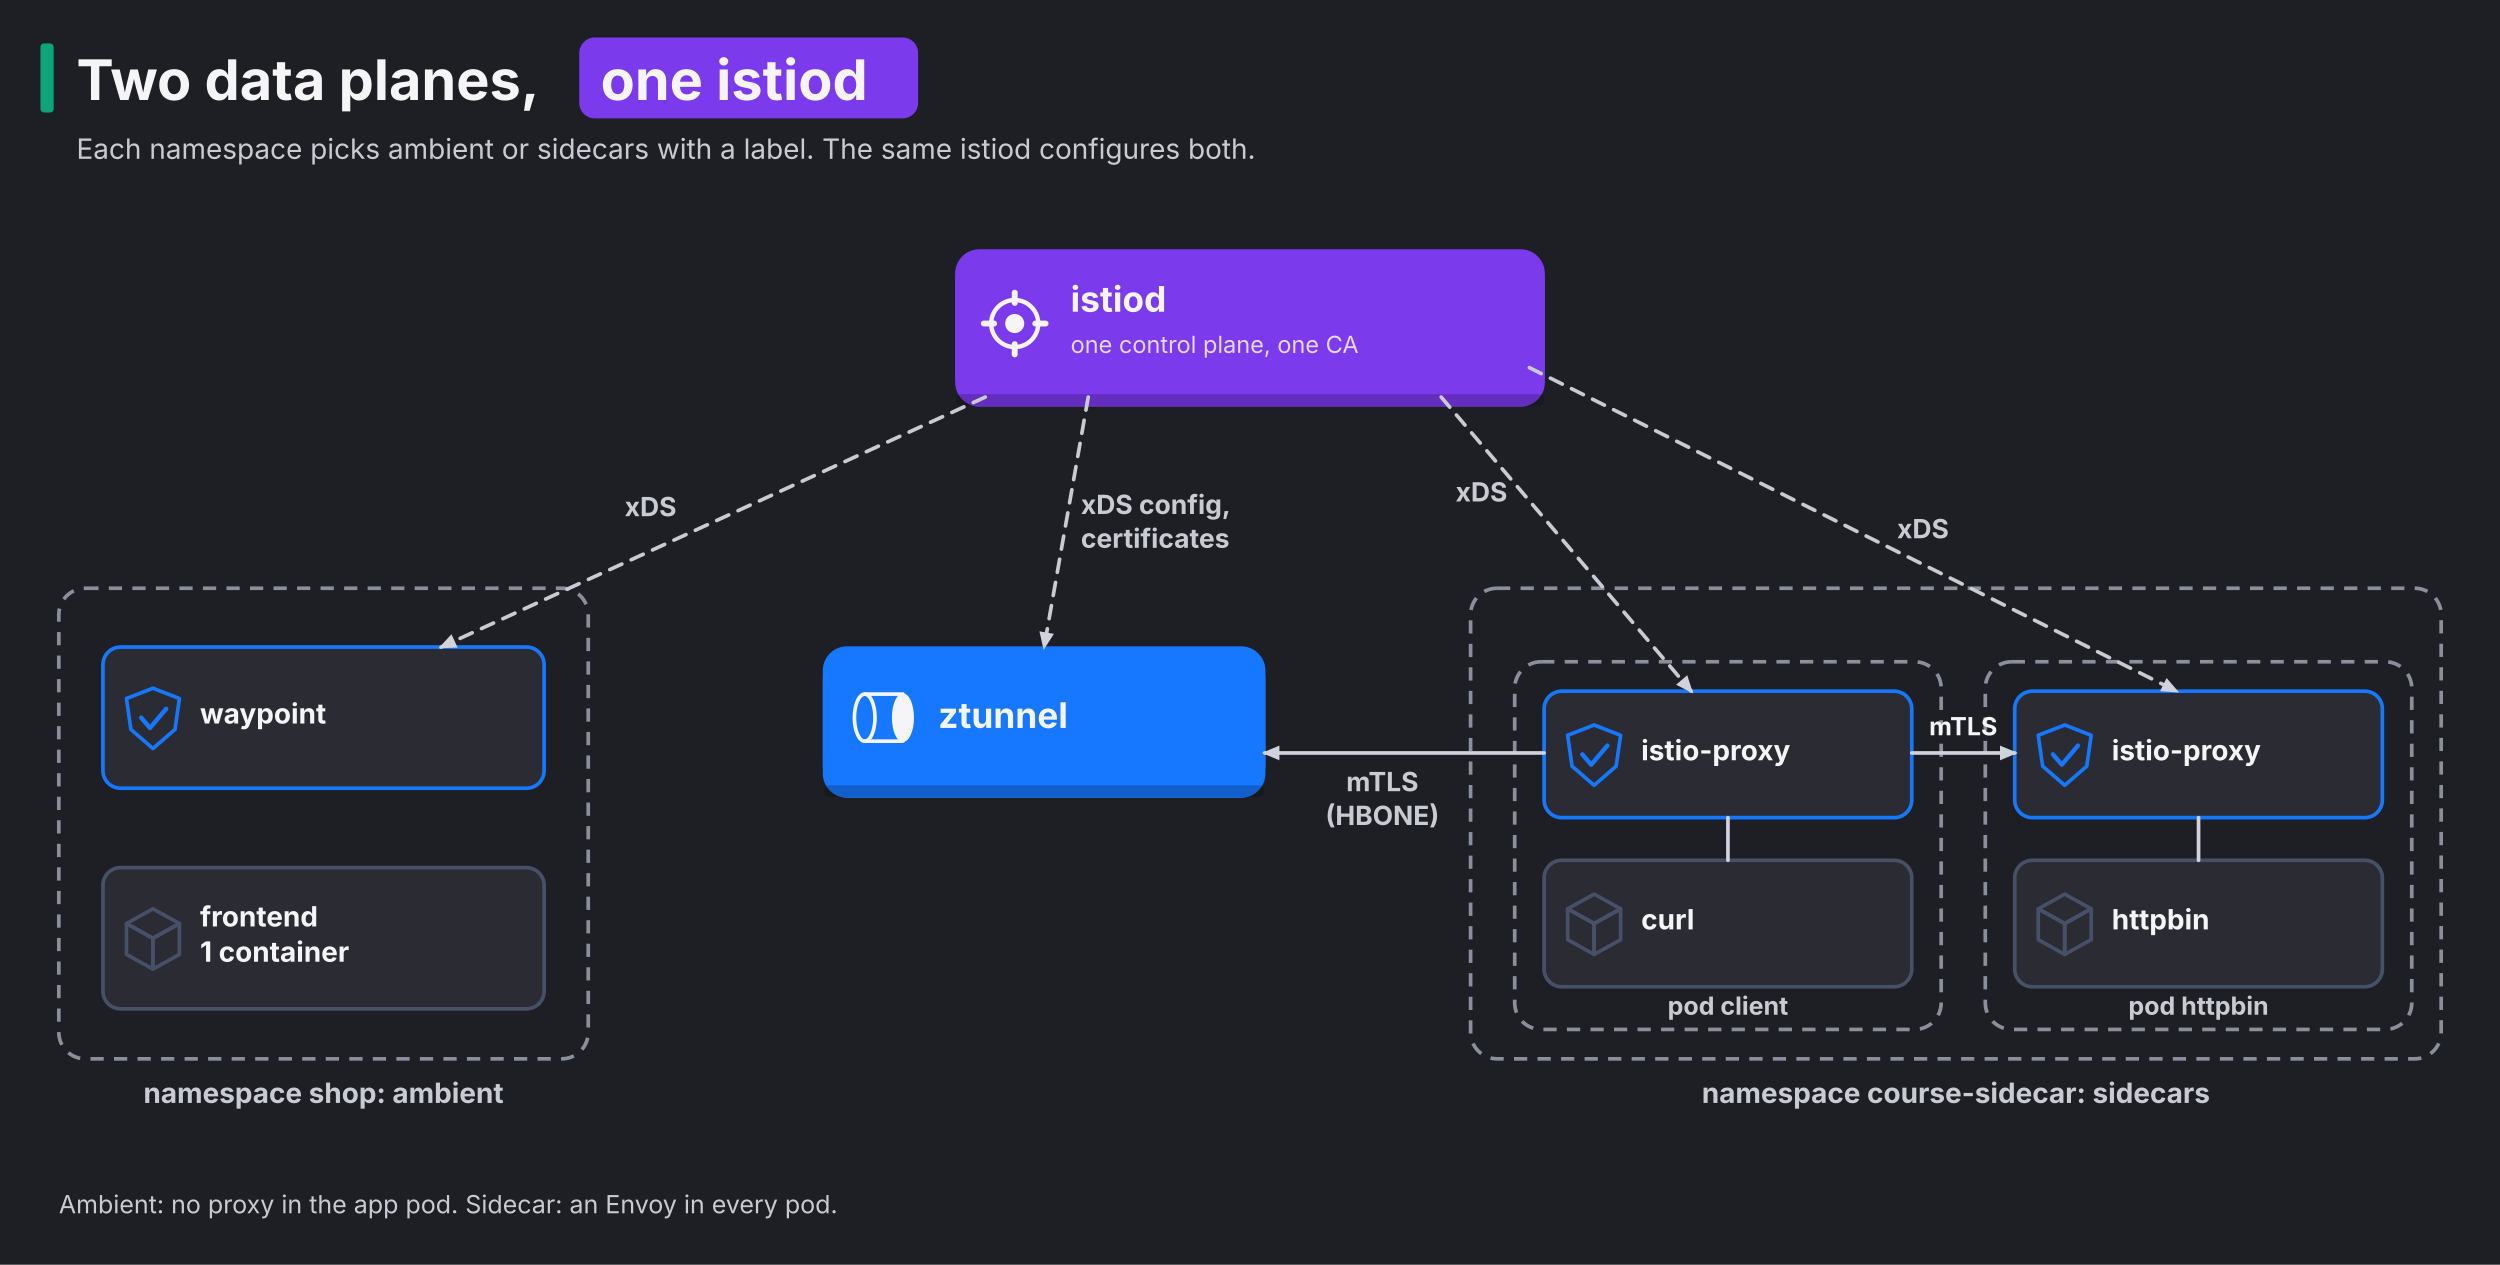
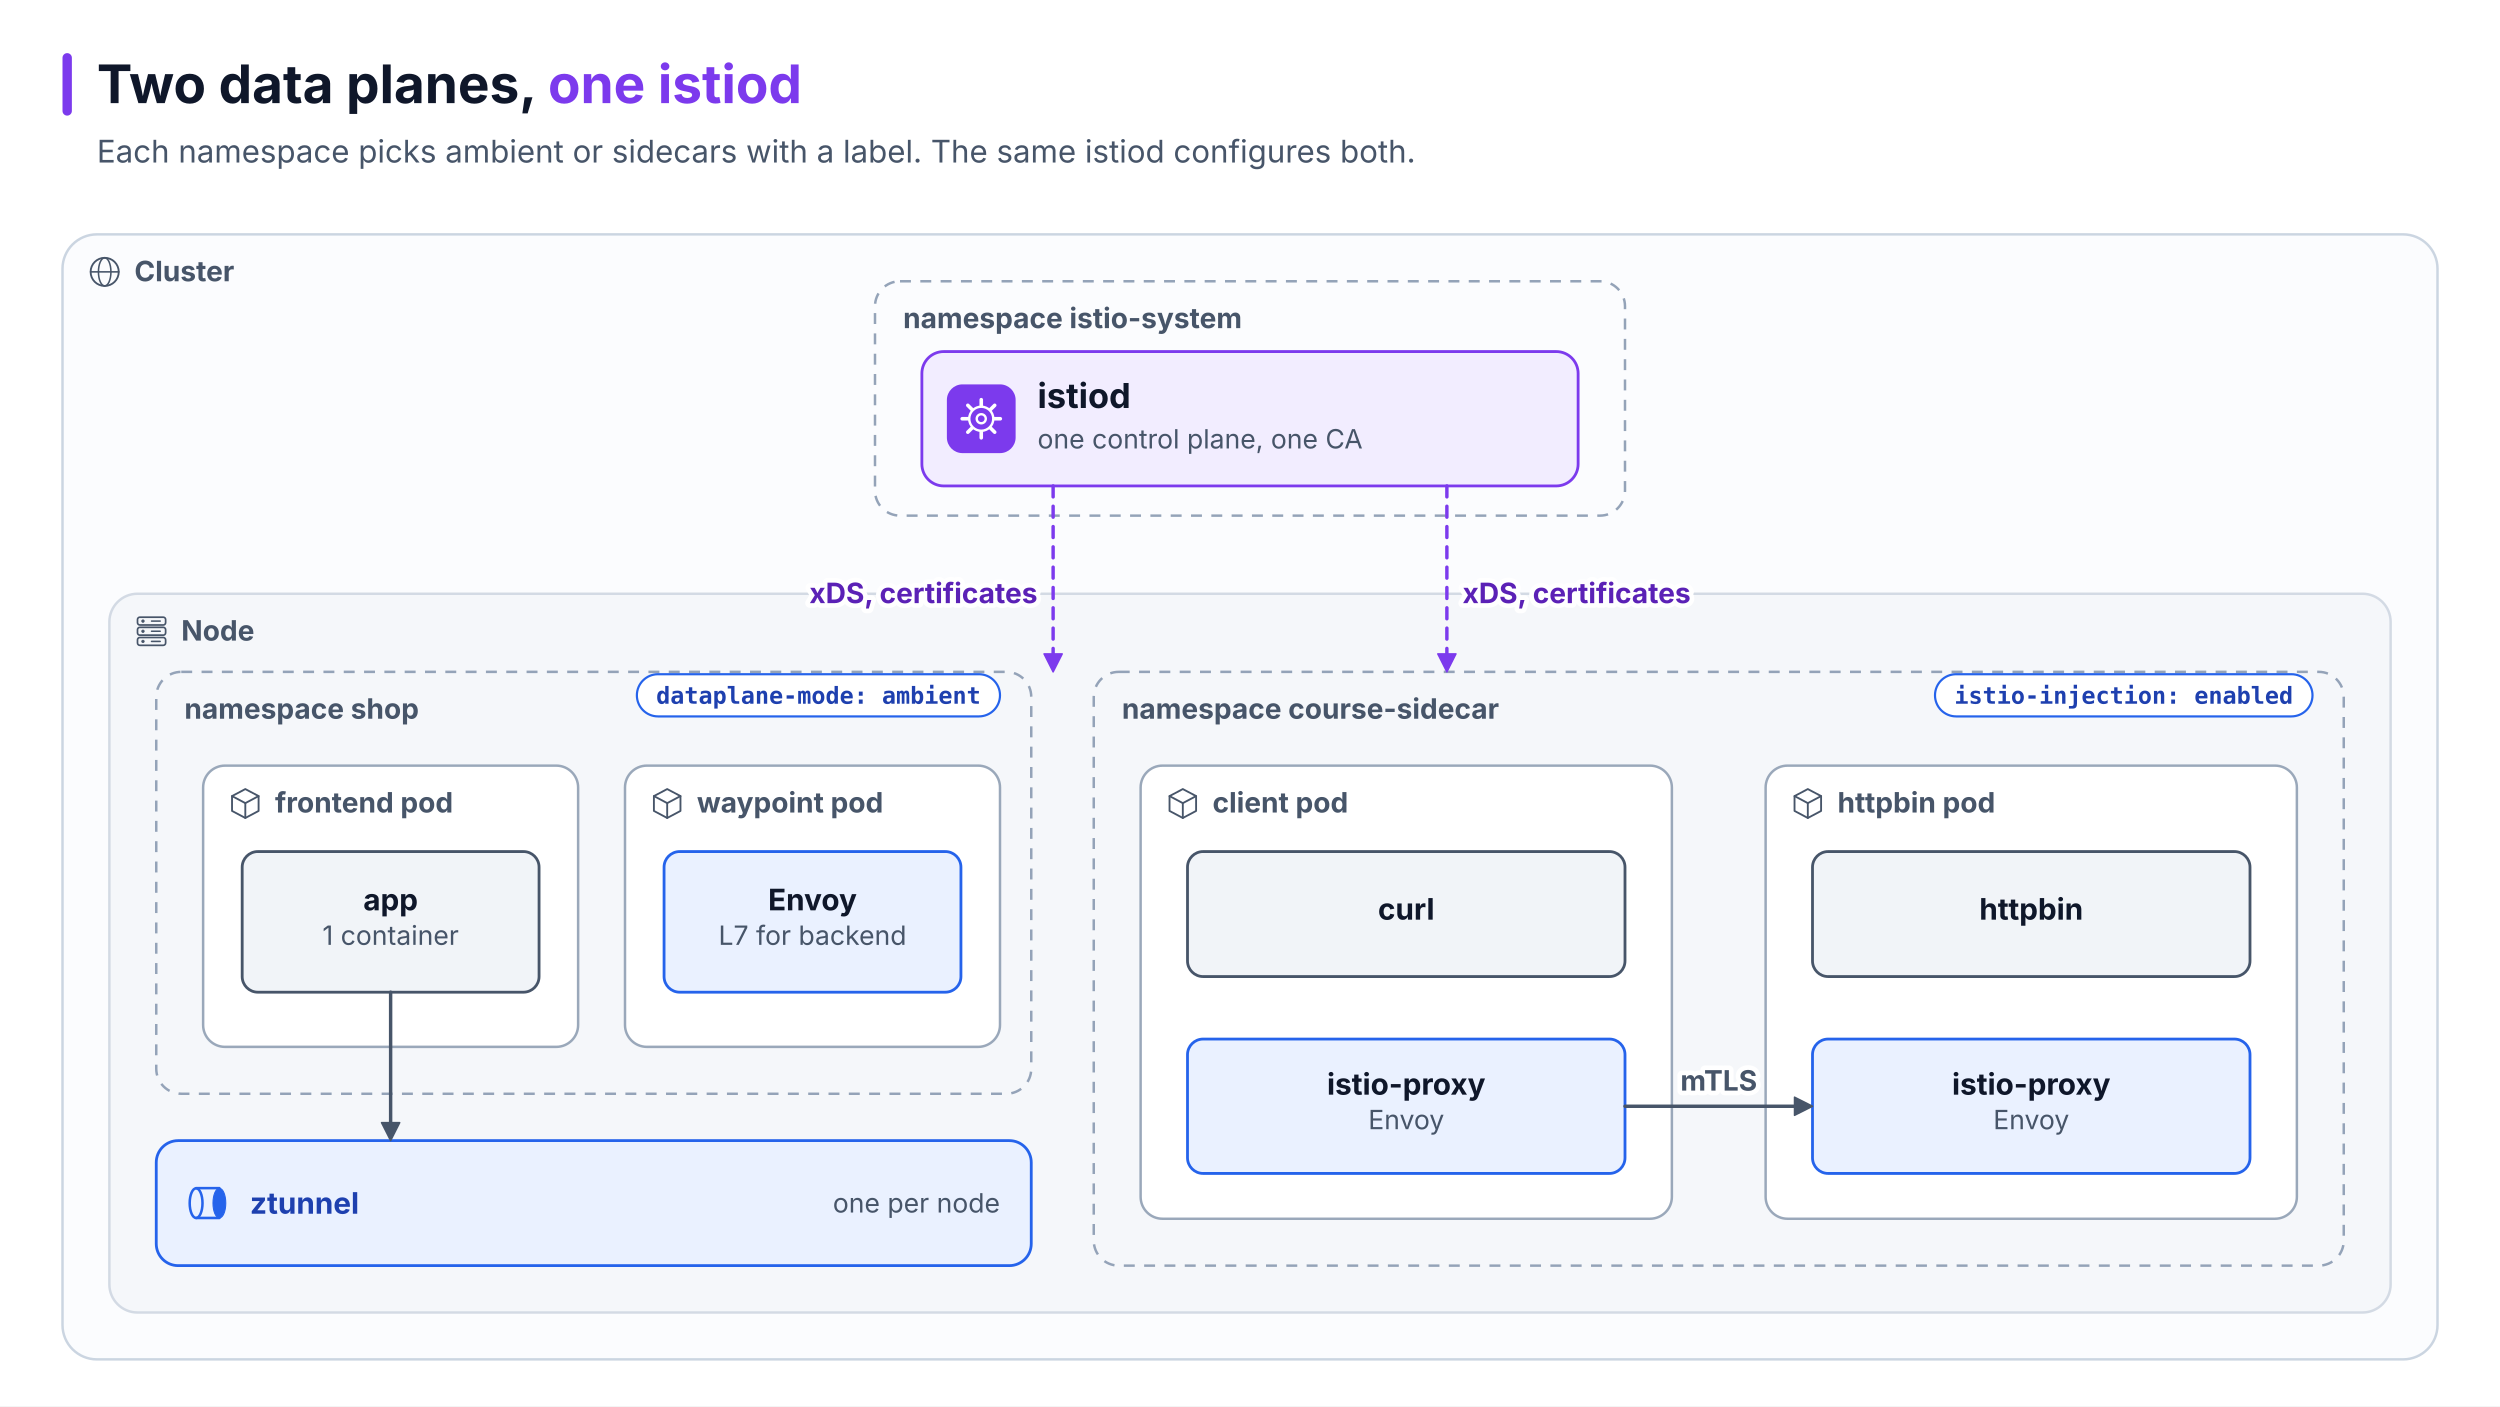
- <svg xmlns="http://www.w3.org/2000/svg" width="1700" height="860" viewBox="0 0 1700 860" font-family="Inter, -apple-system, 'Segoe UI', Helvetica, Arial, sans-serif">
-   <rect width="1700" height="860" fill="#1e1f24" />
-   <defs>
-     <marker id="h" markerWidth="12" markerHeight="10" refX="10" refY="5" orient="auto" markerUnits="userSpaceOnUse">
-       <path d="M0,0 L12,5 L0,10 z" fill="#d0d3dc" />
-     </marker>
-   </defs>
-   <rect x="28.0" y="30.0" width="8.0" height="46.0" rx="2" fill="#0ea47a" stroke="#0ea47a" stroke-width="1" />
-   <text x="52.0" y="68.0" font-size="38" fill="#f5f5f7" font-weight="700" text-anchor="start">Two data planes,</text>
-   <rect x="394.4" y="26.0" width="229.4" height="54.0" rx="10" fill="#7c3aed" stroke="#7c3aed" stroke-width="1" />
-   <text x="408.4" y="68.0" font-size="38" fill="#f5f5f7" font-weight="700" text-anchor="start">one istiod</text>
-   <text x="52.0" y="108.0" font-size="19" fill="#c9cbd3" text-anchor="start">Each namespace picks ambient or sidecars with a label. The same istiod configures both.</text>
-   <rect x="650.0" y="176.0" width="400.0" height="100.0" rx="16" fill="#7c3aed" stroke="#7c3aed" stroke-width="1" />
-   <rect x="650.0" y="170.0" width="400.0" height="100.0" rx="16" fill="#7c3aed" stroke="#7c3aed" stroke-width="1" />
-   <rect x="650.0" y="268.0" width="400.0" height="8.0" rx="4" fill="#00000033" stroke="#00000033" stroke-width="0" />
-   <ellipse cx="690.0" cy="220.0" rx="16" ry="16" fill="none" stroke="#f5f5f7" stroke-width="3" />
-   <ellipse cx="690.0" cy="220.0" rx="6" ry="6" fill="#f5f5f7" stroke="#f5f5f7" stroke-width="1" />
-   <polyline points="690.0,199.0 690.0,206.0" fill="none" stroke="#f5f5f7" stroke-width="4" stroke-linecap="round" stroke-linejoin="round" />
-   <polyline points="690.0,234.0 690.0,241.0" fill="none" stroke="#f5f5f7" stroke-width="4" stroke-linecap="round" stroke-linejoin="round" />
-   <polyline points="669.0,220.0 676.0,220.0" fill="none" stroke="#f5f5f7" stroke-width="4" stroke-linecap="round" stroke-linejoin="round" />
-   <polyline points="704.0,220.0 711.0,220.0" fill="none" stroke="#f5f5f7" stroke-width="4" stroke-linecap="round" stroke-linejoin="round" />
-   <text x="728.0" y="212.0" font-size="24" fill="#f5f5f7" font-weight="700" text-anchor="start">istiod</text>
-   <text x="728.0" y="240.0" font-size="16" fill="#ffffffcc" text-anchor="start">one control plane, one CA</text>
-   <rect x="40.0" y="400.0" width="360.0" height="320.0" rx="18" fill="#00000000" stroke="#8b8f9c" stroke-width="2.5" stroke-dasharray="9 7" />
-   <text x="220.0" y="750.0" font-size="19" fill="#c9cbd3" font-weight="700" text-anchor="middle">namespace shop: ambient</text>
-   <rect x="70.0" y="440.0" width="300.0" height="96.0" rx="12" fill="#2a2b33" stroke="#1677ff" stroke-width="2.5" />
-   <polygon points="104.0,468.0 122.0,475.0 119.0,496.0 104.0,509.0 89.0,496.0 86.0,475.0" fill="none" stroke="#1677ff" stroke-width="2.5" stroke-linejoin="round" />
-   <polyline points="96.0,488.0 102.0,495.0 113.0,482.0" fill="none" stroke="#1677ff" stroke-width="3" stroke-linecap="round" stroke-linejoin="round" />
-   <text x="136.0" y="492.0" font-size="19" fill="#f5f5f7" font-weight="700" text-anchor="start">waypoint</text>
-   <rect x="70.0" y="590.0" width="300.0" height="96.0" rx="12" fill="#2a2b33" stroke="#475069" stroke-width="2.5" />
-   <polygon points="104.0,618.0 122.0,628.0 104.0,638.0 86.0,628.0" fill="none" stroke="#475069" stroke-width="2.5" stroke-linejoin="round" />
-   <polygon points="86.0,628.0 104.0,638.0 104.0,659.0 86.0,649.0" fill="none" stroke="#475069" stroke-width="2.5" stroke-linejoin="round" />
-   <polygon points="122.0,628.0 104.0,638.0 104.0,659.0 122.0,649.0" fill="none" stroke="#475069" stroke-width="2.5" stroke-linejoin="round" />
-   <text x="136.0" y="630.0" font-size="19" fill="#f5f5f7" font-weight="700" text-anchor="start">frontend</text>
-   <text x="136.0" y="654.0" font-size="19" fill="#f5f5f7" font-weight="700" text-anchor="start">1 container</text>
-   <rect x="560.0" y="446.0" width="300.0" height="96.0" rx="16" fill="#1677ff" stroke="#1677ff" stroke-width="1" />
-   <rect x="560.0" y="440.0" width="300.0" height="96.0" rx="16" fill="#1677ff" stroke="#1677ff" stroke-width="1" />
-   <rect x="560.0" y="534.0" width="300.0" height="8.0" rx="4" fill="#00000033" stroke="#00000033" stroke-width="0" />
-   <ellipse cx="588.0" cy="488.0" rx="7" ry="16" fill="none" stroke="#f5f5f7" stroke-width="2.5" />
-   <polyline points="588.0,472.0 614.0,472.0" fill="none" stroke="#f5f5f7" stroke-width="2.5" stroke-linecap="round" stroke-linejoin="round" />
-   <polyline points="588.0,504.0 614.0,504.0" fill="none" stroke="#f5f5f7" stroke-width="2.5" stroke-linecap="round" stroke-linejoin="round" />
-   <ellipse cx="614.0" cy="488.0" rx="7" ry="16" fill="#f5f5f7" stroke="#f5f5f7" stroke-width="1" />
-   <text x="638.0" y="495.0" font-size="24" fill="#f5f5f7" font-weight="700" text-anchor="start">ztunnel</text>
-   <rect x="1000.0" y="400.0" width="660.0" height="320.0" rx="18" fill="#00000000" stroke="#8b8f9c" stroke-width="2.5" stroke-dasharray="9 7" />
-   <text x="1330.0" y="750.0" font-size="19" fill="#c9cbd3" font-weight="700" text-anchor="middle">namespace course-sidecar: sidecars</text>
-   <rect x="1030.0" y="450.0" width="290.0" height="250.0" rx="18" fill="#00000000" stroke="#8b8f9c" stroke-width="2.5" stroke-dasharray="9 7" />
-   <text x="1175.0" y="690.0" font-size="17" fill="#c9cbd3" font-weight="700" text-anchor="middle">pod client</text>
-   <rect x="1050.0" y="470.0" width="250.0" height="86.0" rx="12" fill="#2a2b33" stroke="#1677ff" stroke-width="2.5" />
-   <polygon points="1084.0,493.0 1102.0,500.0 1099.0,521.0 1084.0,534.0 1069.0,521.0 1066.0,500.0" fill="none" stroke="#1677ff" stroke-width="2.5" stroke-linejoin="round" />
-   <polyline points="1076.0,513.0 1082.0,520.0 1093.0,507.0" fill="none" stroke="#1677ff" stroke-width="3" stroke-linecap="round" stroke-linejoin="round" />
-   <text x="1116.0" y="517.0" font-size="19" fill="#f5f5f7" font-weight="700" text-anchor="start">istio-proxy</text>
-   <rect x="1050.0" y="585.0" width="250.0" height="86.0" rx="12" fill="#2a2b33" stroke="#475069" stroke-width="2.5" />
-   <polygon points="1084.0,608.0 1102.0,618.0 1084.0,628.0 1066.0,618.0" fill="none" stroke="#475069" stroke-width="2.5" stroke-linejoin="round" />
-   <polygon points="1066.0,618.0 1084.0,628.0 1084.0,649.0 1066.0,639.0" fill="none" stroke="#475069" stroke-width="2.5" stroke-linejoin="round" />
-   <polygon points="1102.0,618.0 1084.0,628.0 1084.0,649.0 1102.0,639.0" fill="none" stroke="#475069" stroke-width="2.5" stroke-linejoin="round" />
-   <text x="1116.0" y="632.0" font-size="19" fill="#f5f5f7" font-weight="700" text-anchor="start">curl</text>
-   <polyline points="1175.0,556.0 1175.0,585.0" fill="none" stroke="#d0d3dc" stroke-width="2.5" stroke-linecap="round" stroke-linejoin="round" />
-   <rect x="1350.0" y="450.0" width="290.0" height="250.0" rx="18" fill="#00000000" stroke="#8b8f9c" stroke-width="2.5" stroke-dasharray="9 7" />
-   <text x="1495.0" y="690.0" font-size="17" fill="#c9cbd3" font-weight="700" text-anchor="middle">pod httpbin</text>
-   <rect x="1370.0" y="470.0" width="250.0" height="86.0" rx="12" fill="#2a2b33" stroke="#1677ff" stroke-width="2.5" />
-   <polygon points="1404.0,493.0 1422.0,500.0 1419.0,521.0 1404.0,534.0 1389.0,521.0 1386.0,500.0" fill="none" stroke="#1677ff" stroke-width="2.5" stroke-linejoin="round" />
-   <polyline points="1396.0,513.0 1402.0,520.0 1413.0,507.0" fill="none" stroke="#1677ff" stroke-width="3" stroke-linecap="round" stroke-linejoin="round" />
-   <text x="1436.0" y="517.0" font-size="19" fill="#f5f5f7" font-weight="700" text-anchor="start">istio-proxy</text>
-   <rect x="1370.0" y="585.0" width="250.0" height="86.0" rx="12" fill="#2a2b33" stroke="#475069" stroke-width="2.5" />
-   <polygon points="1404.0,608.0 1422.0,618.0 1404.0,628.0 1386.0,618.0" fill="none" stroke="#475069" stroke-width="2.5" stroke-linejoin="round" />
-   <polygon points="1386.0,618.0 1404.0,628.0 1404.0,649.0 1386.0,639.0" fill="none" stroke="#475069" stroke-width="2.5" stroke-linejoin="round" />
-   <polygon points="1422.0,618.0 1404.0,628.0 1404.0,649.0 1422.0,639.0" fill="none" stroke="#475069" stroke-width="2.5" stroke-linejoin="round" />
-   <text x="1436.0" y="632.0" font-size="19" fill="#f5f5f7" font-weight="700" text-anchor="start">httpbin</text>
-   <polyline points="1495.0,556.0 1495.0,585.0" fill="none" stroke="#d0d3dc" stroke-width="2.5" stroke-linecap="round" stroke-linejoin="round" />
-   <polyline points="670.0,270.0 300.0,440.0" fill="none" stroke="#c9cbd3" stroke-width="2.5" stroke-linecap="round" stroke-linejoin="round" stroke-dasharray="9 7" marker-end="url(#h)" />
-   <text x="460.0" y="351.0" font-size="18" fill="#c9cbd3" font-weight="700" text-anchor="end">xDS</text>
-   <polyline points="740.0,270.0 710.0,440.0" fill="none" stroke="#c9cbd3" stroke-width="2.5" stroke-linecap="round" stroke-linejoin="round" stroke-dasharray="9 7" marker-end="url(#h)" />
-   <text x="735.0" y="349.5" font-size="18" fill="#c9cbd3" font-weight="700" text-anchor="start">xDS config,</text>
-   <text x="735.0" y="372.5" font-size="18" fill="#c9cbd3" font-weight="700" text-anchor="start">certificates</text>
-   <polyline points="980.0,270.0 1150.0,470.0" fill="none" stroke="#c9cbd3" stroke-width="2.5" stroke-linecap="round" stroke-linejoin="round" stroke-dasharray="9 7" marker-end="url(#h)" />
-   <text x="1025.0" y="341.0" font-size="18" fill="#c9cbd3" font-weight="700" text-anchor="end">xDS</text>
-   <polyline points="1040.0,250.0 1480.0,470.0" fill="none" stroke="#c9cbd3" stroke-width="2.5" stroke-linecap="round" stroke-linejoin="round" stroke-dasharray="9 7" marker-end="url(#h)" />
-   <text x="1290.0" y="366.0" font-size="18" fill="#c9cbd3" font-weight="700" text-anchor="start">xDS</text>
-   <polyline points="1300.0,512.0 1370.0,512.0" fill="none" stroke="#d0d3dc" stroke-width="2.5" stroke-linecap="round" stroke-linejoin="round" marker-end="url(#h)" />
-   <text x="1335.0" y="500.0" font-size="17" fill="#f5f5f7" font-weight="700" text-anchor="middle">mTLS</text>
-   <polyline points="1050.0,512.0 860.0,512.0" fill="none" stroke="#d0d3dc" stroke-width="2.5" stroke-linecap="round" stroke-linejoin="round" marker-end="url(#h)" />
-   <text x="940.0" y="538.0" font-size="18" fill="#c9cbd3" font-weight="700" text-anchor="middle">mTLS</text>
-   <text x="940.0" y="561.0" font-size="18" fill="#c9cbd3" font-weight="700" text-anchor="middle">(HBONE)</text>
-   <text x="40.0" y="825.0" font-size="17" fill="#c9cbd3" text-anchor="start">Ambient: no proxy in the app pod. Sidecar: an Envoy in every pod.</text>
+ <svg xmlns="http://www.w3.org/2000/svg" width="1600" height="900" viewBox="0 0 1600 900" font-family="Inter, -apple-system, 'Segoe UI', Helvetica, Arial, sans-serif">
+   <rect width="1600" height="900" fill="#ffffff" />
+   <rect x="40.0" y="34.0" width="6.0" height="40.0" rx="3.0" fill="#7c3aed" stroke="none" />
+   <text x="62" y="66" font-size="34" font-weight="700" fill="#0f172a">Two data planes, <tspan fill="#7c3aed">one istiod</tspan>
+   </text>
+   <text x="62.0" y="104.0" font-size="20.0" fill="#475569" text-anchor="start">Each namespace picks ambient or sidecars with a label. The same istiod configures both.</text>
+   <rect x="40.0" y="150.0" width="1520.0" height="720.0" rx="22.0" fill="#fbfcfe" stroke="#cbd5e1" stroke-width="1.6" />
+   <ellipse cx="67.0" cy="174.0" rx="9.0" ry="9.0" fill="none" stroke="#475569" stroke-width="1.20" />
+   <ellipse cx="67.0" cy="174.0" rx="4.0" ry="9.0" fill="none" stroke="#475569" stroke-width="1.00" />
+   <polyline points="58.0,174.0 76.0,174.0" fill="none" stroke="#475569" stroke-width="1.00" stroke-linecap="round" stroke-linejoin="round" />
+   <text x="86.0" y="180.0" font-size="18.0" fill="#475569" font-weight="700" text-anchor="start">Cluster</text>
+   <rect x="560.0" y="180.0" width="480.0" height="150.0" rx="16.0" fill="none" stroke="#94a3b8" stroke-width="1.6" stroke-dasharray="7 6" />
+   <text x="578.0" y="210.0" font-size="18.0" fill="#475569" font-weight="700" text-anchor="start">namespace istio-system</text>
+   <rect x="590.0" y="225.0" width="420.0" height="86.0" rx="14.0" fill="#f2edff" stroke="#7c3aed" stroke-width="1.8" />
+   <rect x="606.0" y="246.0" width="44.0" height="44.0" rx="10.0" fill="#7c3aed" stroke="none" />
+   <polyline points="628.0,255.8 628.0,260.3" fill="none" stroke="#ffffff" stroke-width="2.30" stroke-linecap="round" stroke-linejoin="round" />
+   <polyline points="628.0,275.7 628.0,280.2" fill="none" stroke="#ffffff" stroke-width="2.30" stroke-linecap="round" stroke-linejoin="round" />
+   <polyline points="615.8,268.0 620.3,268.0" fill="none" stroke="#ffffff" stroke-width="2.30" stroke-linecap="round" stroke-linejoin="round" />
+   <polyline points="635.7,268.0 640.2,268.0" fill="none" stroke="#ffffff" stroke-width="2.30" stroke-linecap="round" stroke-linejoin="round" />
+   <polyline points="619.4,259.4 622.6,262.6" fill="none" stroke="#ffffff" stroke-width="2.30" stroke-linecap="round" stroke-linejoin="round" />
+   <polyline points="633.4,273.4 636.6,276.6" fill="none" stroke="#ffffff" stroke-width="2.30" stroke-linecap="round" stroke-linejoin="round" />
+   <polyline points="636.6,259.4 633.4,262.6" fill="none" stroke="#ffffff" stroke-width="2.30" stroke-linecap="round" stroke-linejoin="round" />
+   <polyline points="619.4,276.6 622.6,273.4" fill="none" stroke="#ffffff" stroke-width="2.30" stroke-linecap="round" stroke-linejoin="round" />
+   <ellipse cx="628.0" cy="268.0" rx="7.7" ry="7.7" fill="#7c3aed" stroke="#ffffff" stroke-width="1.54" />
+   <ellipse cx="628.0" cy="268.0" rx="2.9" ry="2.9" fill="none" stroke="#ffffff" stroke-width="1.54" />
+   <text x="664.0" y="261.1" font-size="22.0" fill="#0f172a" font-weight="700" text-anchor="start">istiod</text>
+   <text x="664.0" y="287.0" font-size="17.0" fill="#475569" text-anchor="start">one control plane, one CA</text>
+   <rect x="70.0" y="380.0" width="1460.0" height="460.0" rx="18.0" fill="#f5f7fa" stroke="#d3dae4" stroke-width="1.6" />
+   <rect x="88.0" y="395.0" width="18.0" height="5.0" rx="1.5" fill="none" stroke="#475569" stroke-width="1.1" />
+   <ellipse cx="91.5" cy="397.5" rx="0.8" ry="0.8" fill="#475569" stroke="#475569" stroke-width="0.50" />
+   <polyline points="97.0,397.5 102.5,397.5" fill="none" stroke="#475569" stroke-width="1.00" stroke-linecap="round" stroke-linejoin="round" />
+   <rect x="88.0" y="401.5" width="18.0" height="5.0" rx="1.5" fill="none" stroke="#475569" stroke-width="1.1" />
+   <ellipse cx="91.5" cy="404.0" rx="0.8" ry="0.8" fill="#475569" stroke="#475569" stroke-width="0.50" />
+   <polyline points="97.0,404.0 102.5,404.0" fill="none" stroke="#475569" stroke-width="1.00" stroke-linecap="round" stroke-linejoin="round" />
+   <rect x="88.0" y="408.0" width="18.0" height="5.0" rx="1.5" fill="none" stroke="#475569" stroke-width="1.1" />
+   <ellipse cx="91.5" cy="410.5" rx="0.8" ry="0.8" fill="#475569" stroke="#475569" stroke-width="0.50" />
+   <polyline points="97.0,410.5 102.5,410.5" fill="none" stroke="#475569" stroke-width="1.00" stroke-linecap="round" stroke-linejoin="round" />
+   <text x="116.0" y="410.0" font-size="18.0" fill="#475569" font-weight="700" text-anchor="start">Node</text>
+   <rect x="100.0" y="430.0" width="560.0" height="270.0" rx="16.0" fill="none" stroke="#94a3b8" stroke-width="1.6" stroke-dasharray="7 6" />
+   <text x="118.0" y="460.0" font-size="18.0" fill="#475569" font-weight="700" text-anchor="start">namespace shop</text>
+   <rect x="407.6" y="431.5" width="232.4" height="27.0" rx="13.5" fill="#ffffff" stroke="#2563eb" stroke-width="1.4" />
+   <text x="523.8" y="450.4" font-size="15.0" fill="#1e40af" font-weight="700" font-family="'SF Mono', Menlo, Consolas, monospace" text-anchor="middle">dataplane-mode: ambient</text>
+   <rect x="130.0" y="490.0" width="240.0" height="180.0" rx="14.0" fill="#ffffff" stroke="#9aa8ba" stroke-width="1.6" />
+   <polygon points="157.0,505.0 165.5,509.5 165.5,519.0 157.0,523.5 148.5,519.0 148.5,509.5" fill="none" stroke="#475569" stroke-width="1.20" stroke-linejoin="round" />
+   <polyline points="148.5,509.5 157.0,514.0 165.5,509.5" fill="none" stroke="#475569" stroke-width="1.20" stroke-linecap="round" stroke-linejoin="round" />
+   <polyline points="157.0,514.0 157.0,523.5" fill="none" stroke="#475569" stroke-width="1.20" stroke-linecap="round" stroke-linejoin="round" />
+   <text x="176.0" y="520.0" font-size="18.0" fill="#475569" font-weight="700" text-anchor="start">frontend pod</text>
+   <rect x="155.0" y="545.0" width="190.0" height="90.0" rx="10.0" fill="#f1f4f8" stroke="#475569" stroke-width="1.8" />
+   <text x="250.0" y="582.6" font-size="19.0" fill="#0f172a" font-weight="700" text-anchor="middle">app</text>
+   <text x="250.0" y="604.7" font-size="17.0" fill="#475569" text-anchor="middle">1 container</text>
+   <rect x="400.0" y="490.0" width="240.0" height="180.0" rx="14.0" fill="#ffffff" stroke="#9aa8ba" stroke-width="1.6" />
+   <polygon points="427.0,505.0 435.5,509.5 435.5,519.0 427.0,523.5 418.5,519.0 418.5,509.5" fill="none" stroke="#475569" stroke-width="1.20" stroke-linejoin="round" />
+   <polyline points="418.5,509.5 427.0,514.0 435.5,509.5" fill="none" stroke="#475569" stroke-width="1.20" stroke-linecap="round" stroke-linejoin="round" />
+   <polyline points="427.0,514.0 427.0,523.5" fill="none" stroke="#475569" stroke-width="1.20" stroke-linecap="round" stroke-linejoin="round" />
+   <text x="446.0" y="520.0" font-size="18.0" fill="#475569" font-weight="700" text-anchor="start">waypoint pod</text>
+   <rect x="425.0" y="545.0" width="190.0" height="90.0" rx="10.0" fill="#eaf1ff" stroke="#2563eb" stroke-width="1.8" />
+   <text x="520.0" y="582.6" font-size="19.0" fill="#0f172a" font-weight="700" text-anchor="middle">Envoy</text>
+   <text x="520.0" y="604.7" font-size="17.0" fill="#475569" text-anchor="middle">L7 for backend</text>
+   <rect x="100.0" y="730.0" width="560.0" height="80.0" rx="14.0" fill="#eaf1ff" stroke="#2563eb" stroke-width="1.8" />
+   <ellipse cx="125.5" cy="770.0" rx="4.1" ry="9.5" fill="none" stroke="#2563eb" stroke-width="1.63" />
+   <polyline points="125.5,760.4 140.4,760.4" fill="none" stroke="#2563eb" stroke-width="1.63" stroke-linecap="round" stroke-linejoin="round" />
+   <polyline points="125.5,779.5 140.4,779.5" fill="none" stroke="#2563eb" stroke-width="1.63" stroke-linecap="round" stroke-linejoin="round" />
+   <ellipse cx="140.4" cy="770.0" rx="4.1" ry="9.5" fill="#2563eb" stroke="#2563eb" stroke-width="0.68" />
+   <text x="160.0" y="776.8" font-size="19.0" fill="#1e40af" font-weight="700" text-anchor="start">ztunnel</text>
+   <text x="640.0" y="776.0" font-size="17.0" fill="#475569" text-anchor="end">one per node</text>
+   <polyline points="250.0,635.0 250.0,720.5" fill="none" stroke="#475569" stroke-width="2.20" stroke-linecap="round" stroke-linejoin="round" />
+   <polygon points="250.0,730.0 244.2,718.5 255.8,718.5" fill="#475569" stroke="#475569" stroke-width="1" stroke-linejoin="round" />
+   <rect x="700.0" y="430.0" width="800.0" height="380.0" rx="16.0" fill="none" stroke="#94a3b8" stroke-width="1.6" stroke-dasharray="7 6" />
+   <text x="718.0" y="460.0" font-size="18.0" fill="#475569" font-weight="700" text-anchor="start">namespace course-sidecar</text>
+   <rect x="1238.4" y="431.5" width="241.6" height="27.0" rx="13.5" fill="#ffffff" stroke="#2563eb" stroke-width="1.4" />
+   <text x="1359.2" y="450.4" font-size="15.0" fill="#1e40af" font-weight="700" font-family="'SF Mono', Menlo, Consolas, monospace" text-anchor="middle">istio-injection: enabled</text>
+   <rect x="730.0" y="490.0" width="340.0" height="290.0" rx="14.0" fill="#ffffff" stroke="#9aa8ba" stroke-width="1.6" />
+   <polygon points="757.0,505.0 765.5,509.5 765.5,519.0 757.0,523.5 748.5,519.0 748.5,509.5" fill="none" stroke="#475569" stroke-width="1.20" stroke-linejoin="round" />
+   <polyline points="748.5,509.5 757.0,514.0 765.5,509.5" fill="none" stroke="#475569" stroke-width="1.20" stroke-linecap="round" stroke-linejoin="round" />
+   <polyline points="757.0,514.0 757.0,523.5" fill="none" stroke="#475569" stroke-width="1.20" stroke-linecap="round" stroke-linejoin="round" />
+   <text x="776.0" y="520.0" font-size="18.0" fill="#475569" font-weight="700" text-anchor="start">client pod</text>
+   <rect x="760.0" y="545.0" width="280.0" height="80.0" rx="10.0" fill="#f1f4f8" stroke="#475569" stroke-width="1.8" />
+   <text x="900.0" y="588.6" font-size="19.0" fill="#0f172a" font-weight="700" text-anchor="middle">curl</text>
+   <rect x="760.0" y="665.0" width="280.0" height="86.0" rx="10.0" fill="#eaf1ff" stroke="#2563eb" stroke-width="1.8" />
+   <text x="900.0" y="700.6" font-size="19.0" fill="#0f172a" font-weight="700" text-anchor="middle">istio-proxy</text>
+   <text x="900.0" y="722.7" font-size="17.0" fill="#475569" text-anchor="middle">Envoy</text>
+   <rect x="1130.0" y="490.0" width="340.0" height="290.0" rx="14.0" fill="#ffffff" stroke="#9aa8ba" stroke-width="1.6" />
+   <polygon points="1157.0,505.0 1165.5,509.5 1165.5,519.0 1157.0,523.5 1148.5,519.0 1148.5,509.5" fill="none" stroke="#475569" stroke-width="1.20" stroke-linejoin="round" />
+   <polyline points="1148.5,509.5 1157.0,514.0 1165.5,509.5" fill="none" stroke="#475569" stroke-width="1.20" stroke-linecap="round" stroke-linejoin="round" />
+   <polyline points="1157.0,514.0 1157.0,523.5" fill="none" stroke="#475569" stroke-width="1.20" stroke-linecap="round" stroke-linejoin="round" />
+   <text x="1176.0" y="520.0" font-size="18.0" fill="#475569" font-weight="700" text-anchor="start">httpbin pod</text>
+   <rect x="1160.0" y="545.0" width="280.0" height="80.0" rx="10.0" fill="#f1f4f8" stroke="#475569" stroke-width="1.8" />
+   <text x="1300.0" y="588.6" font-size="19.0" fill="#0f172a" font-weight="700" text-anchor="middle">httpbin</text>
+   <rect x="1160.0" y="665.0" width="280.0" height="86.0" rx="10.0" fill="#eaf1ff" stroke="#2563eb" stroke-width="1.8" />
+   <text x="1300.0" y="700.6" font-size="19.0" fill="#0f172a" font-weight="700" text-anchor="middle">istio-proxy</text>
+   <text x="1300.0" y="722.7" font-size="17.0" fill="#475569" text-anchor="middle">Envoy</text>
+   <polyline points="1040.0,708.0 1150.5,708.0" fill="none" stroke="#475569" stroke-width="2.20" stroke-linecap="round" stroke-linejoin="round" />
+   <polygon points="1160.0,708.0 1148.5,713.8 1148.5,702.2" fill="#475569" stroke="#475569" stroke-width="1" stroke-linejoin="round" />
+   <text x="1100.0" y="698.0" font-size="18.0" fill="#475569" font-weight="700" stroke="#ffffff" stroke-width="6" stroke-linejoin="round" paint-order="stroke" text-anchor="middle">mTLS</text>
+   <polyline points="674.0,311.0 674.0,420.5" fill="none" stroke="#7c3aed" stroke-width="2.20" stroke-linecap="round" stroke-linejoin="round" stroke-dasharray="7 6" />
+   <polygon points="674.0,430.0 668.2,418.5 679.8,418.5" fill="#7c3aed" stroke="#7c3aed" stroke-width="1" stroke-linejoin="round" />
+   <text x="664.0" y="386.0" font-size="18.0" fill="#5b21b6" font-weight="700" stroke="#ffffff" stroke-width="6" stroke-linejoin="round" paint-order="stroke" text-anchor="end">xDS, certificates</text>
+   <polyline points="926.0,311.0 926.0,420.5" fill="none" stroke="#7c3aed" stroke-width="2.20" stroke-linecap="round" stroke-linejoin="round" stroke-dasharray="7 6" />
+   <polygon points="926.0,430.0 920.2,418.5 931.8,418.5" fill="#7c3aed" stroke="#7c3aed" stroke-width="1" stroke-linejoin="round" />
+   <text x="936.0" y="386.0" font-size="18.0" fill="#5b21b6" font-weight="700" stroke="#ffffff" stroke-width="6" stroke-linejoin="round" paint-order="stroke" text-anchor="start">xDS, certificates</text>
</svg>
